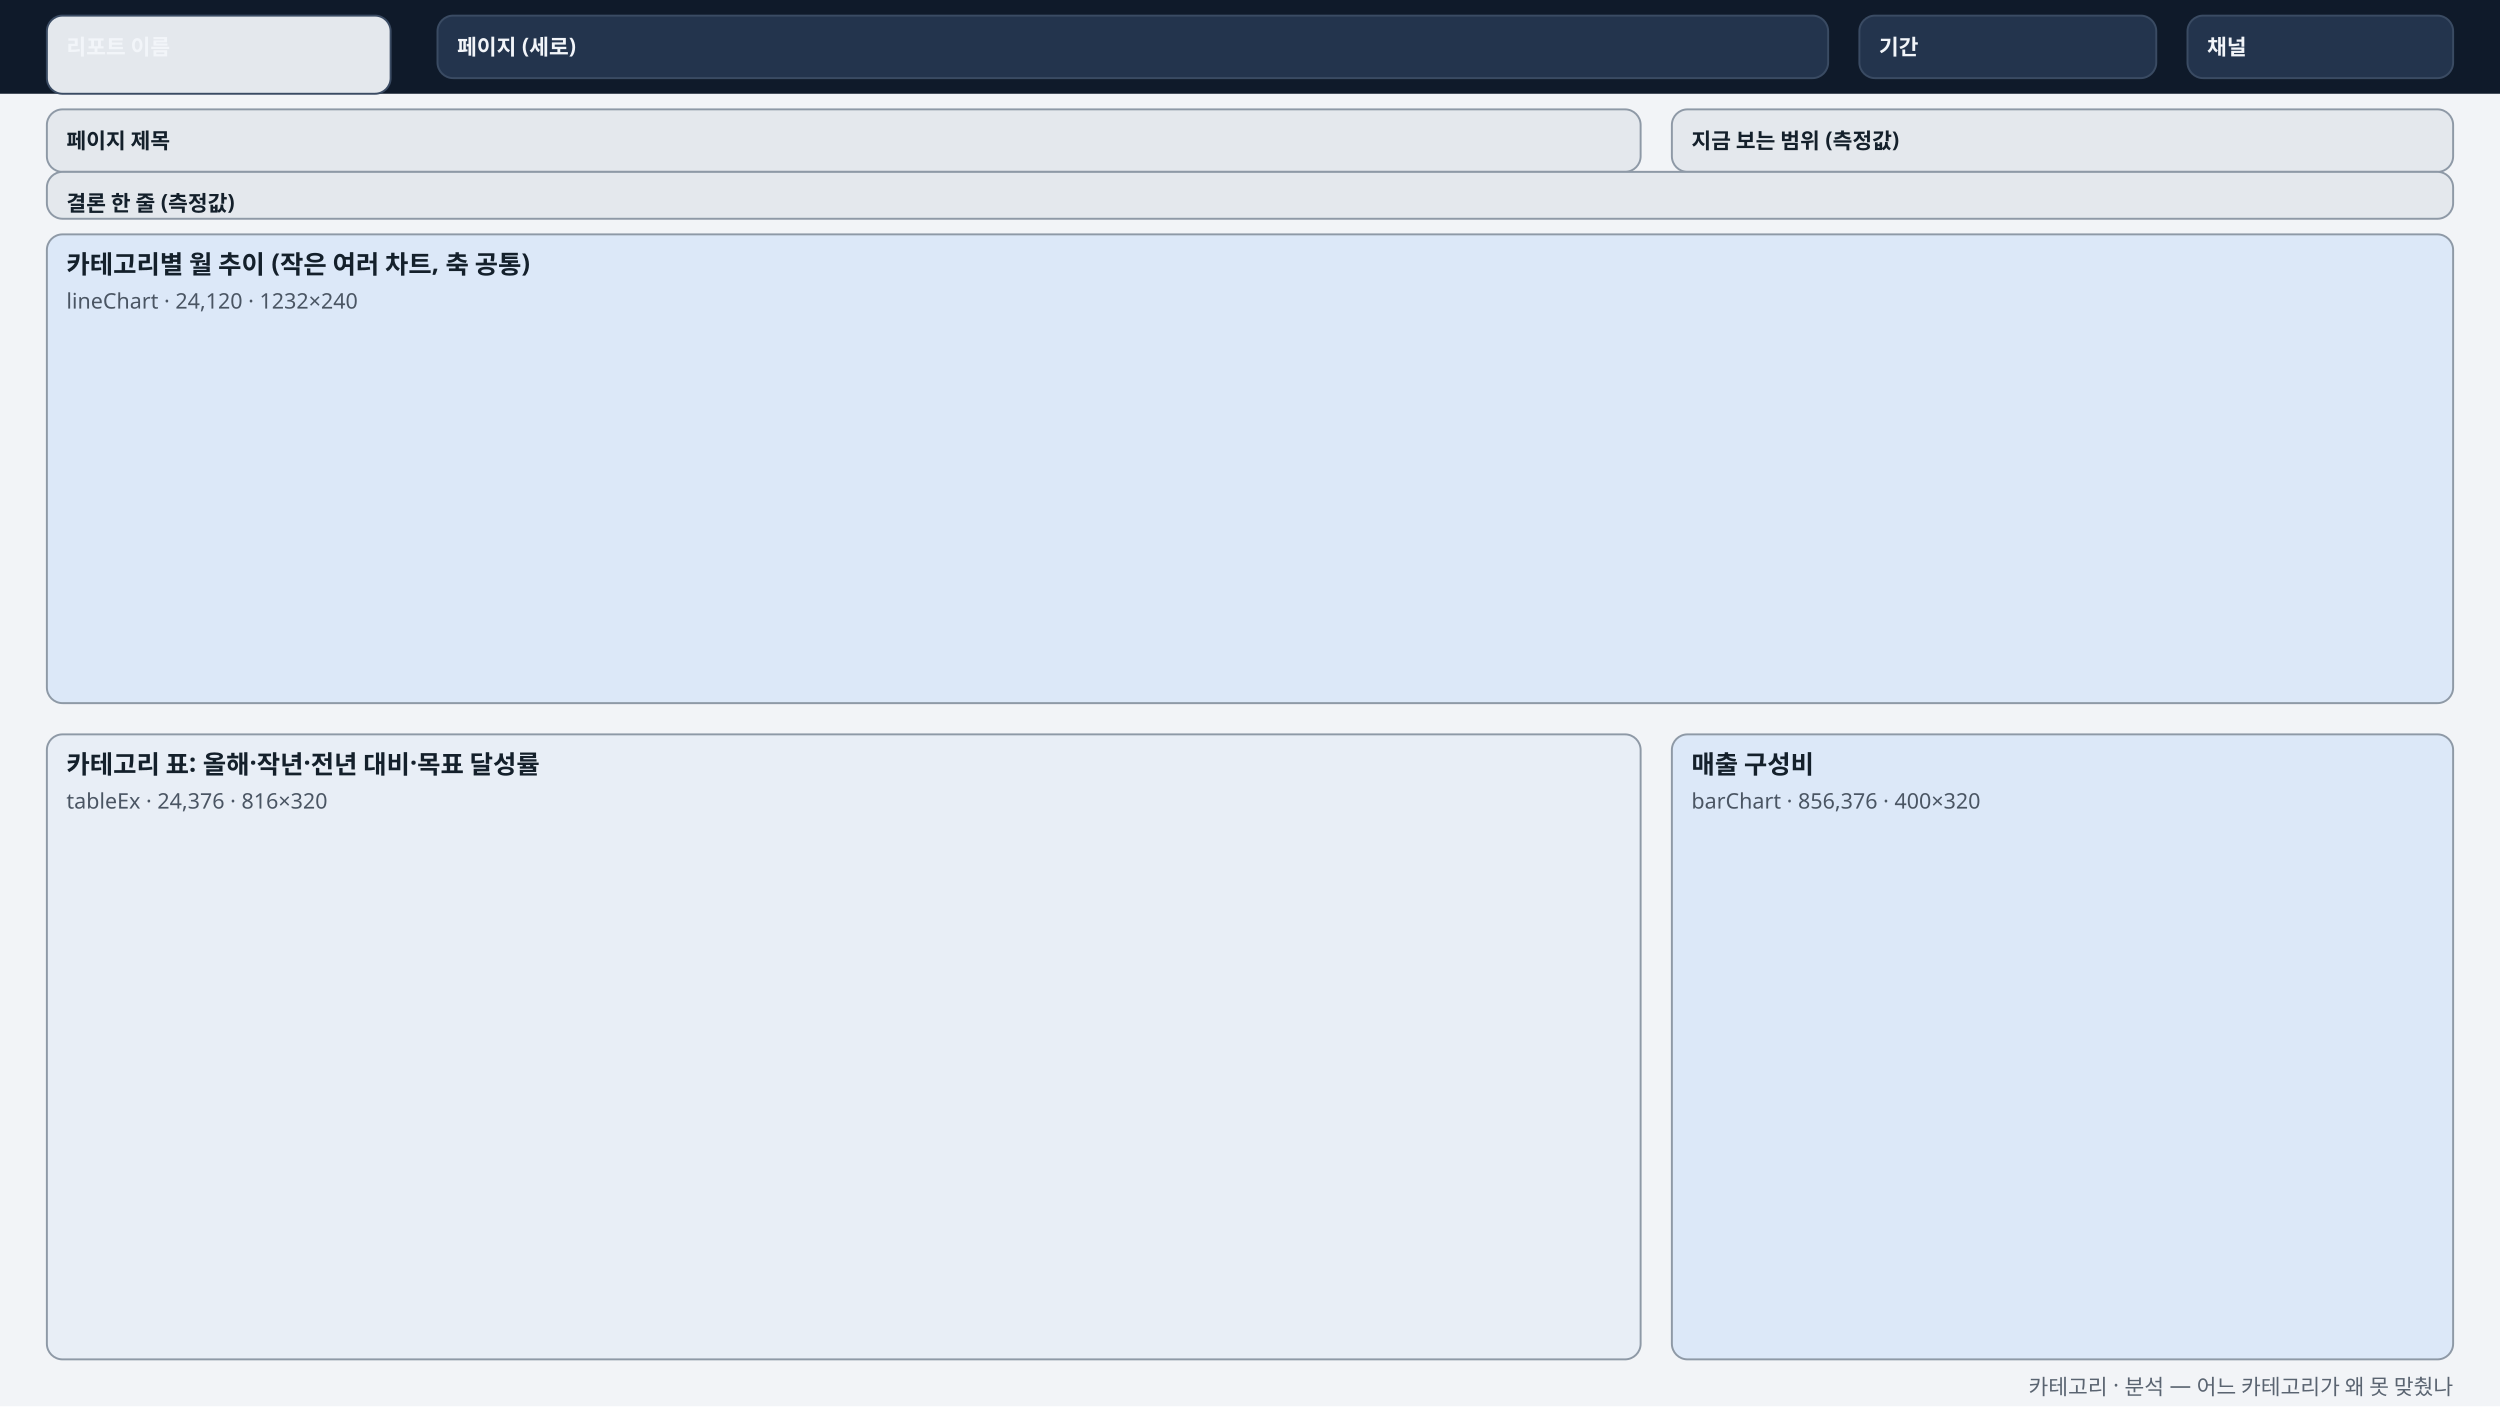
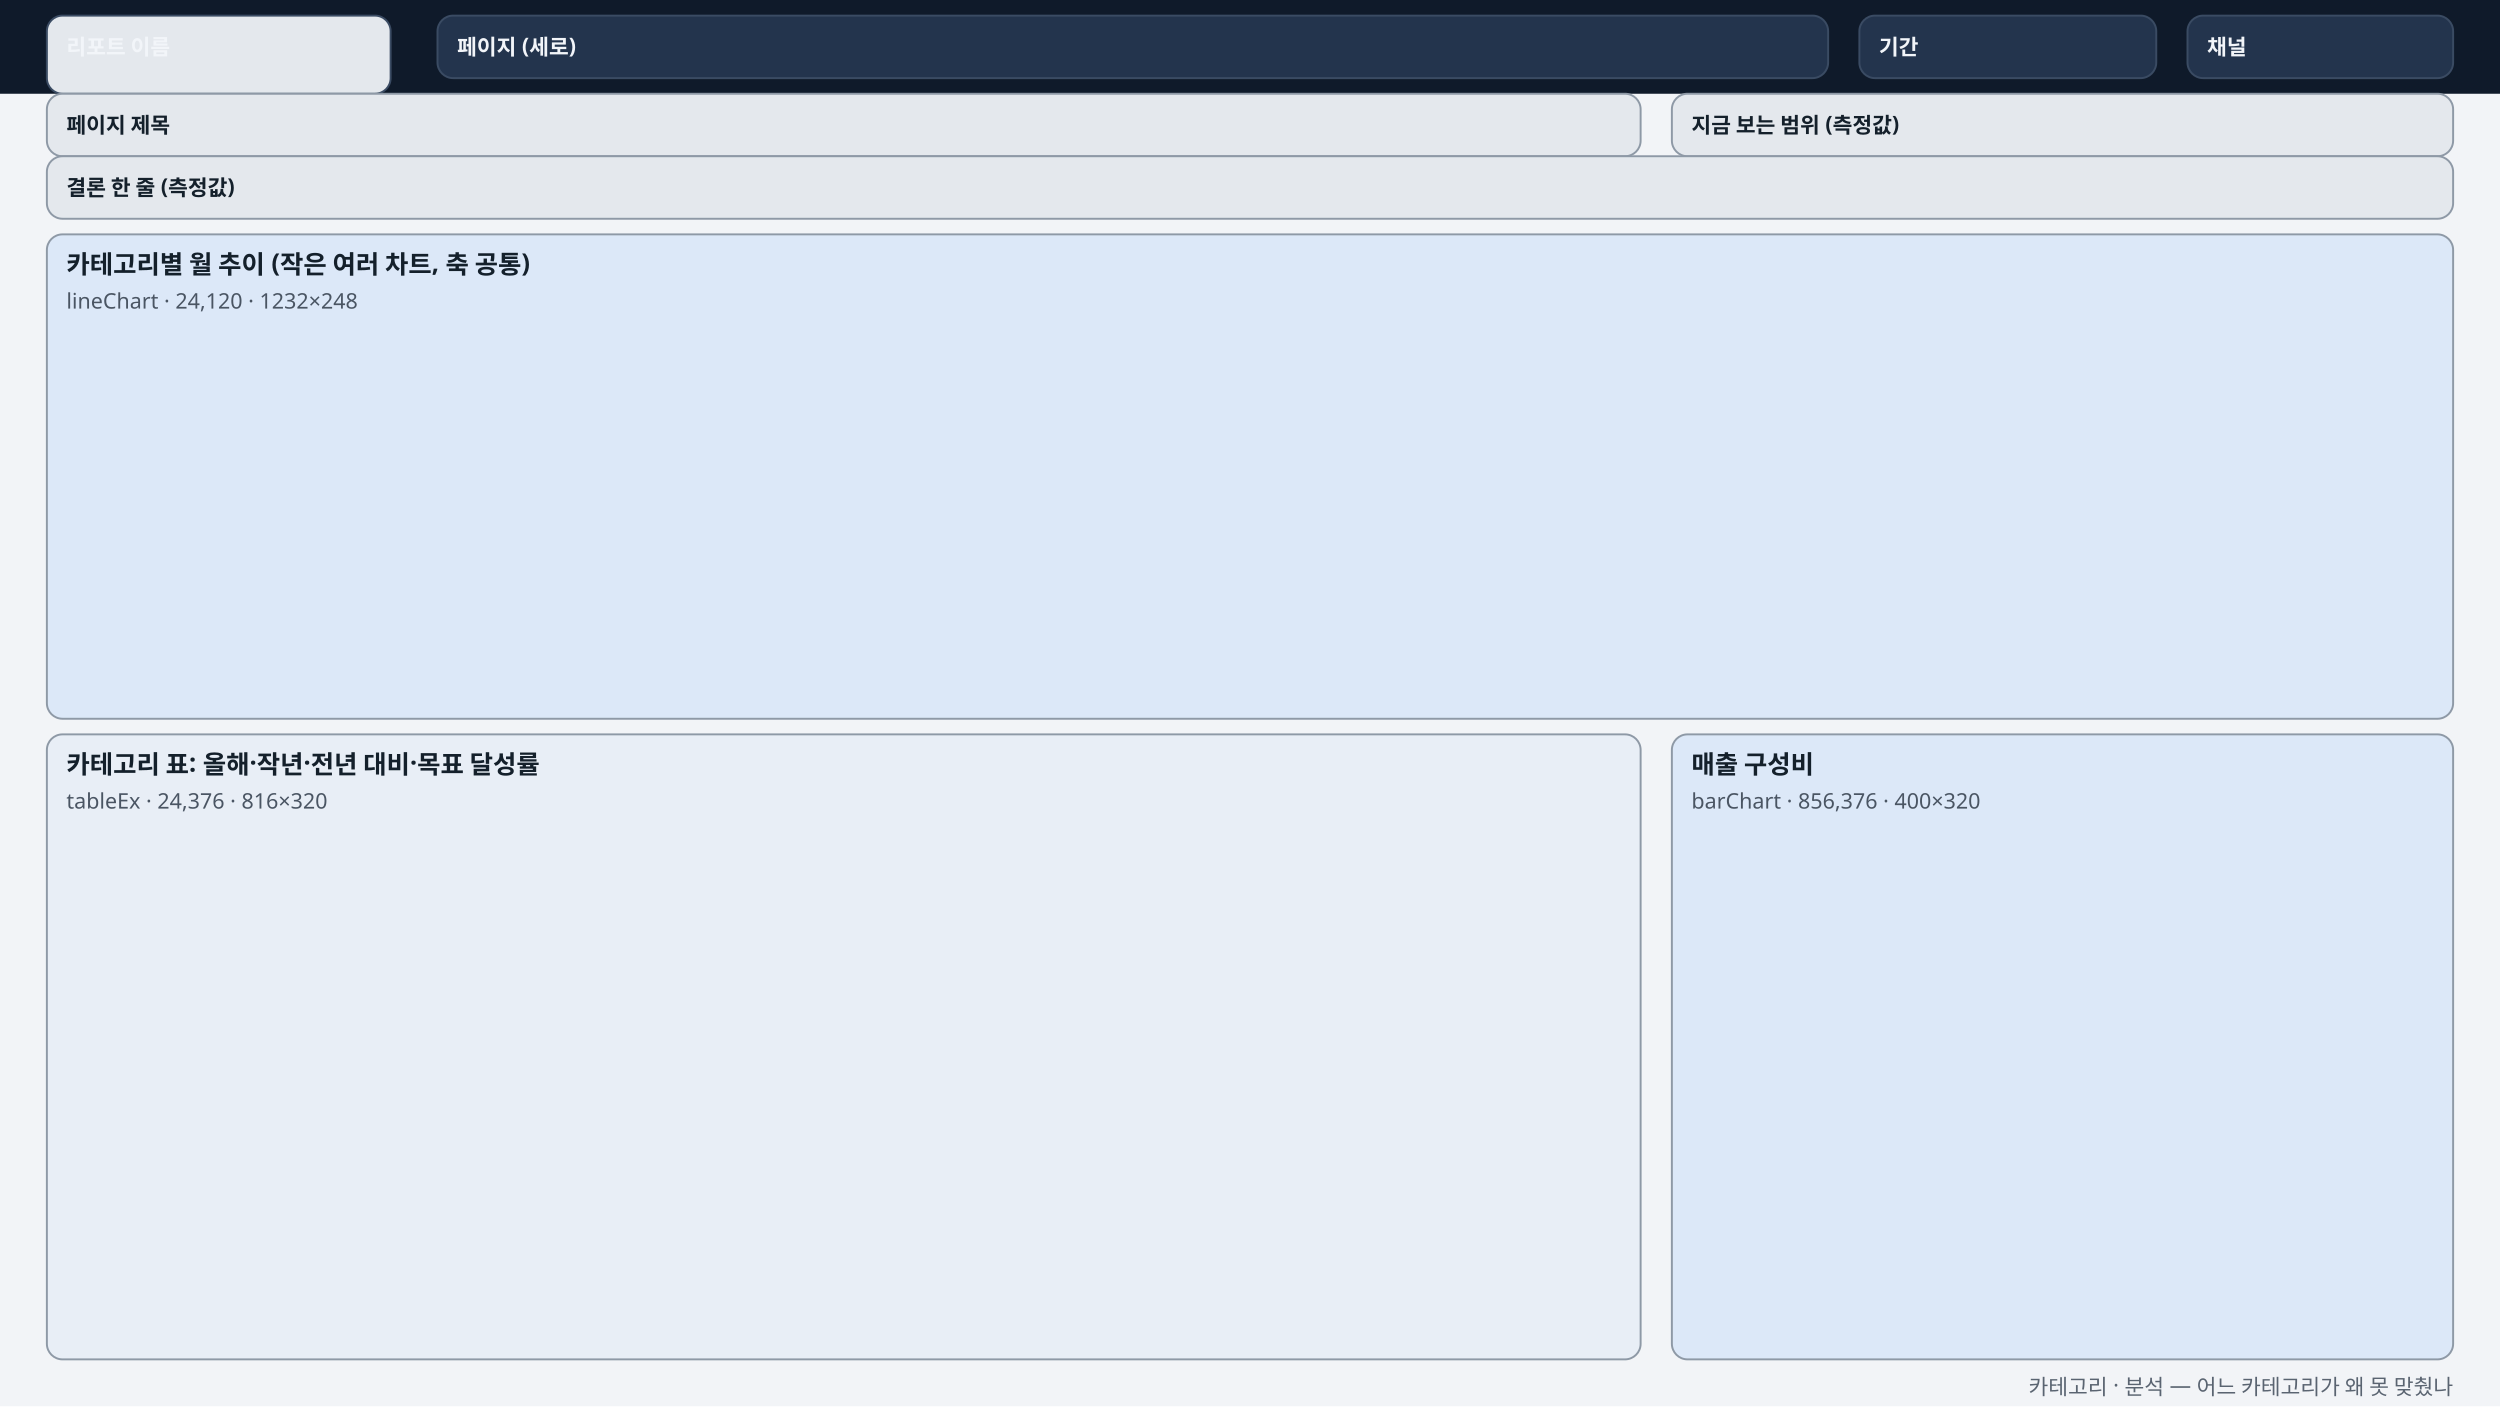
<svg xmlns="http://www.w3.org/2000/svg" viewBox="0 0 1280 720" width="1280" height="720" font-family="Segoe UI, Malgun Gothic, sans-serif">
  <rect width="1280" height="720" fill="#F2F4F7" />
  <rect x="0" y="0" width="1280" height="48" fill="#0F1A2A" />
  <rect x="24" y="8" width="176" height="40" rx="8" fill="#E4E8ED" stroke="#3A4B63" stroke-width="1" />
  <text x="34" y="28" font-size="11" font-weight="600" fill="#F2F5F9">리포트 이름</text>
  <rect x="224" y="8" width="712" height="32" rx="8" fill="#23344D" stroke="#3A4B63" stroke-width="1" />
  <text x="234" y="28" font-size="11" font-weight="600" fill="#F2F5F9">페이지 (세로)</text>
  <rect x="952" y="8" width="152" height="32" rx="8" fill="#23344D" stroke="#3A4B63" stroke-width="1" />
  <text x="962" y="28" font-size="11" font-weight="600" fill="#F2F5F9">기간</text>
  <rect x="1120" y="8" width="136" height="32" rx="8" fill="#23344D" stroke="#3A4B63" stroke-width="1" />
  <text x="1130" y="28" font-size="11" font-weight="600" fill="#F2F5F9">채널</text>
-   <rect x="24" y="56" width="816" height="32" rx="8" fill="#E4E8ED" stroke="#8E99A6" stroke-width="1" />
-   <text x="34" y="76" font-size="11" font-weight="600" fill="#14202B">페이지 제목</text>
-   <rect x="856" y="56" width="400" height="32" rx="8" fill="#E4E8ED" stroke="#8E99A6" stroke-width="1" />
-   <text x="866" y="76" font-size="11" font-weight="600" fill="#14202B">지금 보는 범위 (측정값)</text>
-   <rect x="24" y="88" width="1232" height="24" rx="8" fill="#E4E8ED" stroke="#8E99A6" stroke-width="1" />
-   <text x="34" y="108" font-size="11" font-weight="600" fill="#14202B">결론 한 줄 (측정값)</text>
-   <rect x="24" y="120" width="1232" height="240" rx="8" fill="#DCE8F8" stroke="#8E99A6" stroke-width="1" />
+   <rect x="24" y="48" width="816" height="32" rx="8" fill="#E4E8ED" stroke="#8E99A6" stroke-width="1" />
+   <text x="34" y="68" font-size="11" font-weight="600" fill="#14202B">페이지 제목</text>
+   <rect x="856" y="48" width="400" height="32" rx="8" fill="#E4E8ED" stroke="#8E99A6" stroke-width="1" />
+   <text x="866" y="68" font-size="11" font-weight="600" fill="#14202B">지금 보는 범위 (측정값)</text>
+   <rect x="24" y="80" width="1232" height="32" rx="8" fill="#E4E8ED" stroke="#8E99A6" stroke-width="1" />
+   <text x="34" y="100" font-size="11" font-weight="600" fill="#14202B">결론 한 줄 (측정값)</text>
+   <rect x="24" y="120" width="1232" height="248" rx="8" fill="#DCE8F8" stroke="#8E99A6" stroke-width="1" />
  <text x="34" y="140" font-size="13" font-weight="600" fill="#14202B">카테고리별 월 추이 (작은 여러 차트, 축 공통)</text>
-   <text x="34" y="158" font-size="11" fill="#4A5563">lineChart · 24,120 · 1232×240</text>
+   <text x="34" y="158" font-size="11" fill="#4A5563">lineChart · 24,120 · 1232×248</text>
  <rect x="24" y="376" width="816" height="320" rx="8" fill="#E8EEF6" stroke="#8E99A6" stroke-width="1" />
  <text x="34" y="396" font-size="13" font-weight="600" fill="#14202B">카테고리 표: 올해·작년·전년 대비·목표 달성률</text>
  <text x="34" y="414" font-size="11" fill="#4A5563">tableEx · 24,376 · 816×320</text>
  <rect x="856" y="376" width="400" height="320" rx="8" fill="#DCE8F8" stroke="#8E99A6" stroke-width="1" />
  <text x="866" y="396" font-size="13" font-weight="600" fill="#14202B">매출 구성비</text>
  <text x="866" y="414" font-size="11" fill="#4A5563">barChart · 856,376 · 400×320</text>
  <text x="1256" y="714" font-size="11" text-anchor="end" fill="#5A6471">카테고리 · 분석 — 어느 카테고리가 왜 못 맞췄나</text>
</svg>
